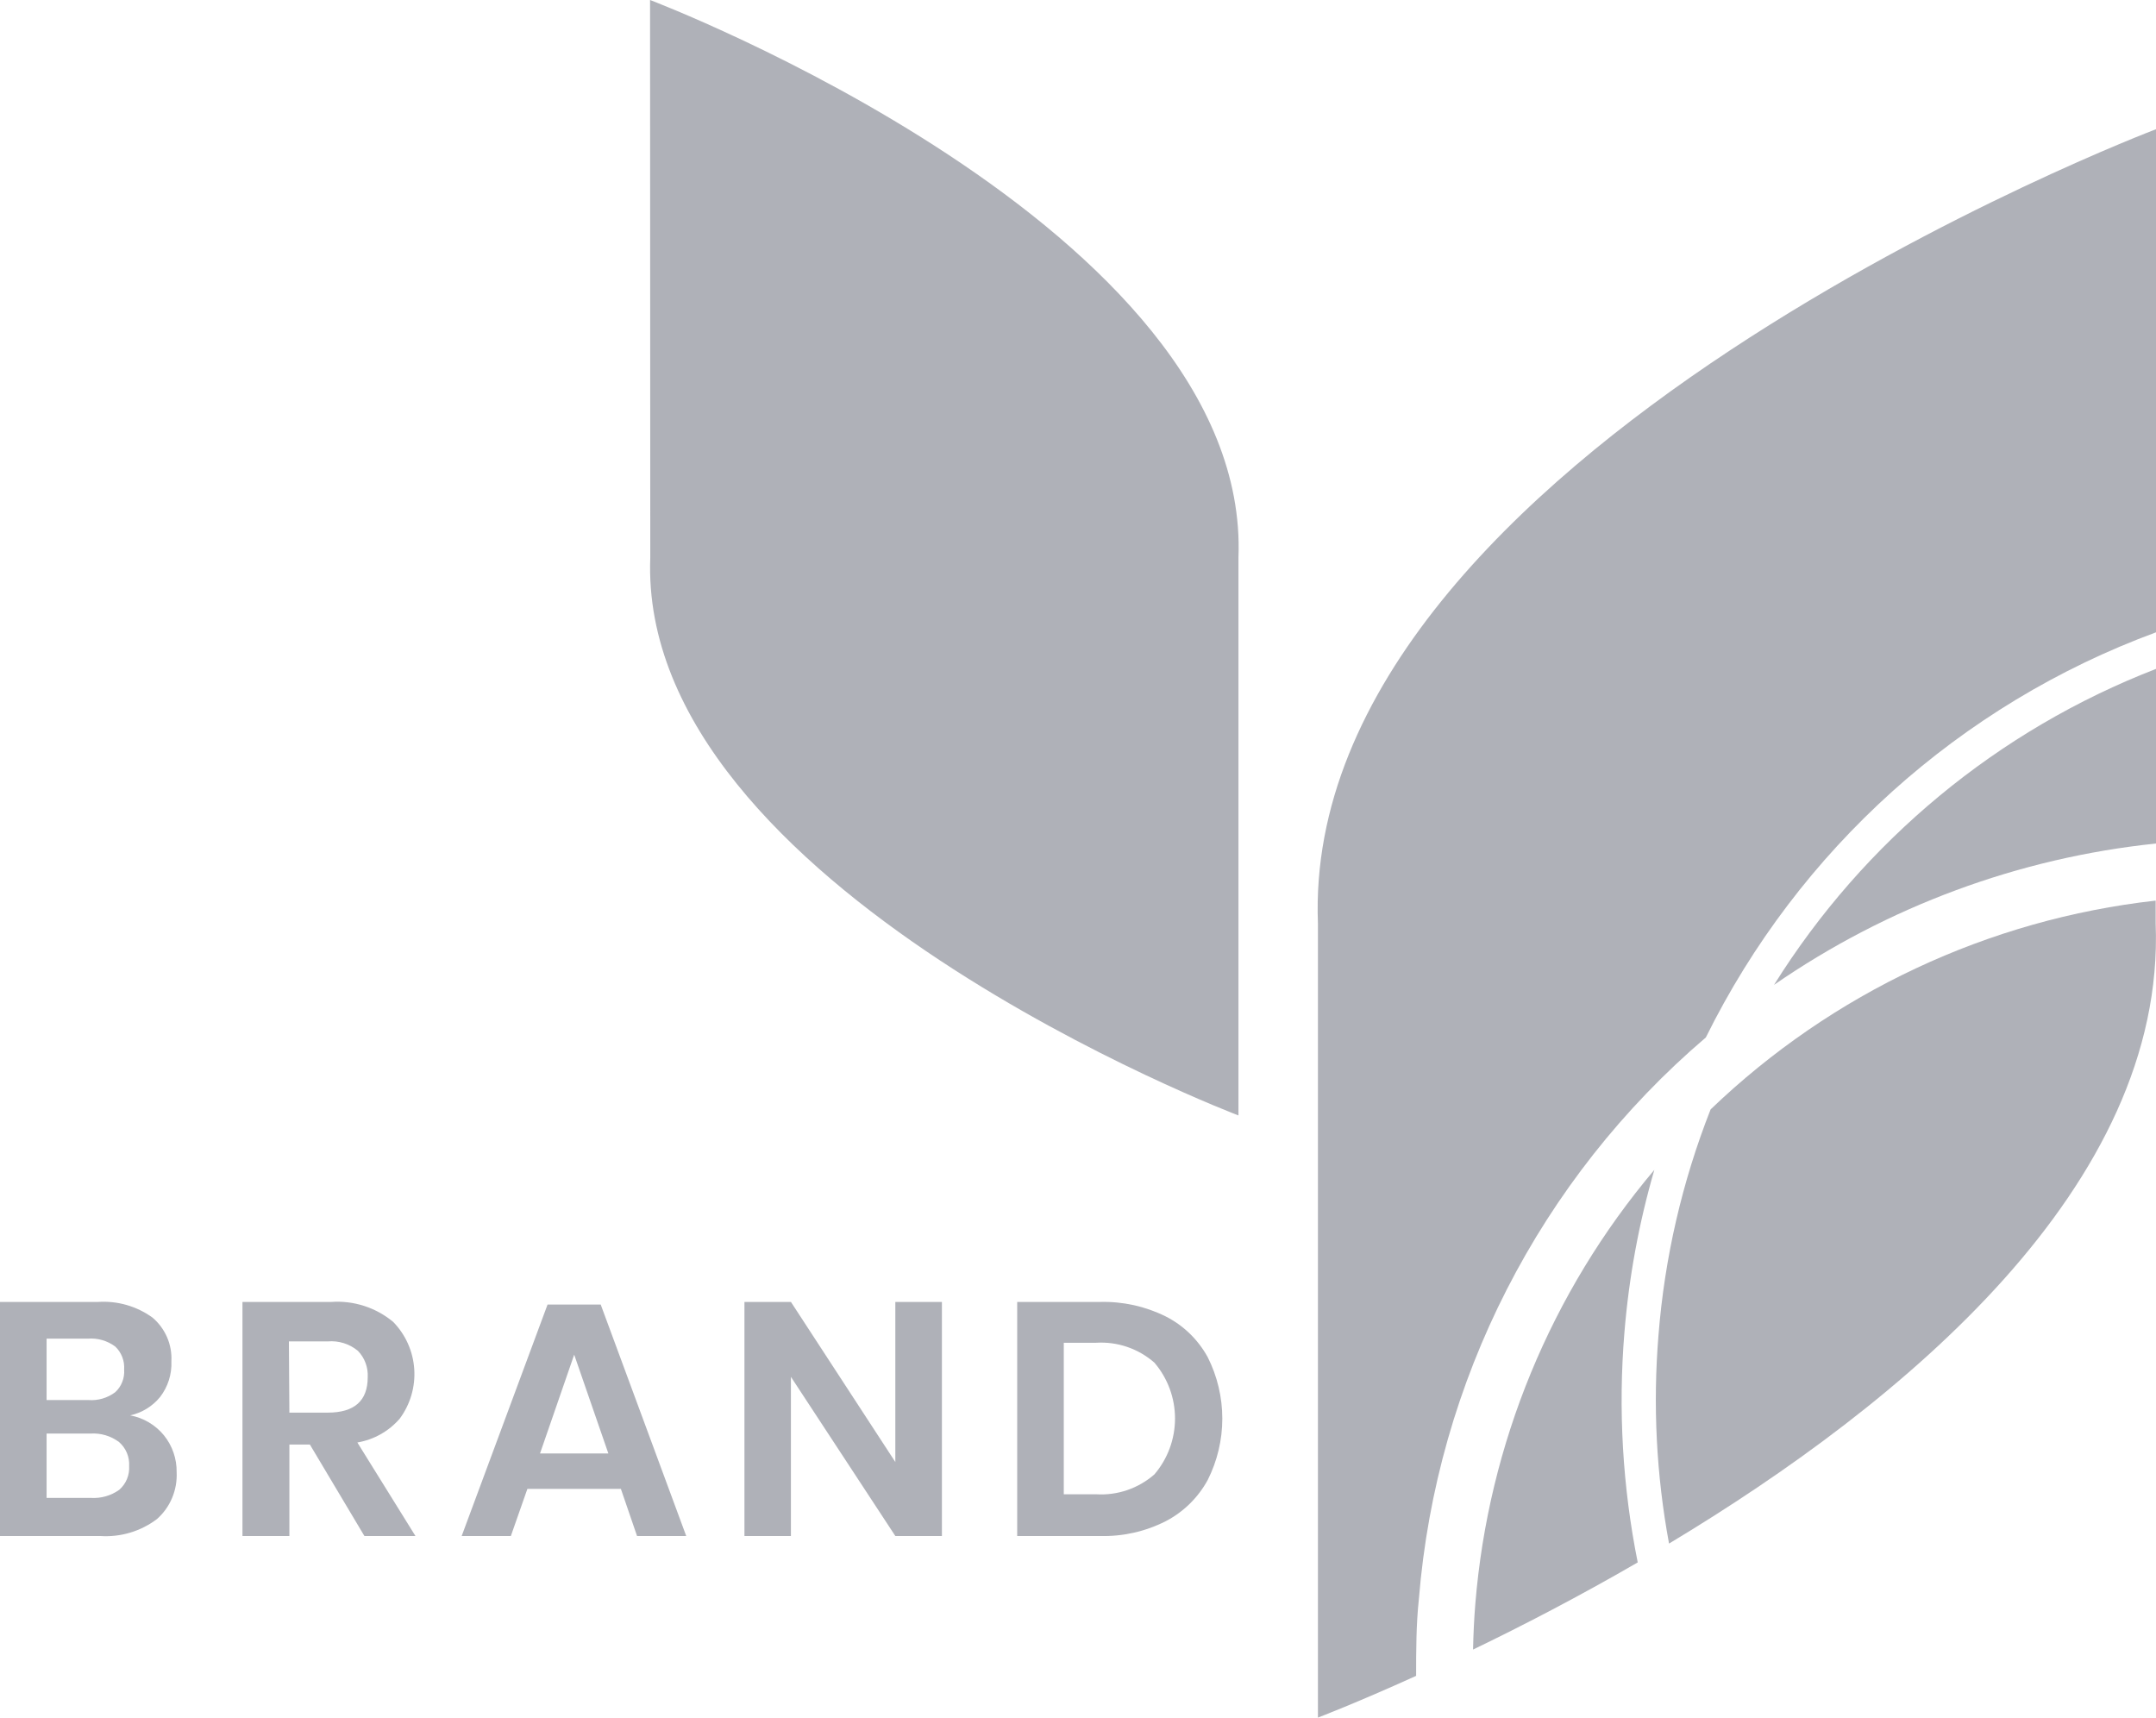
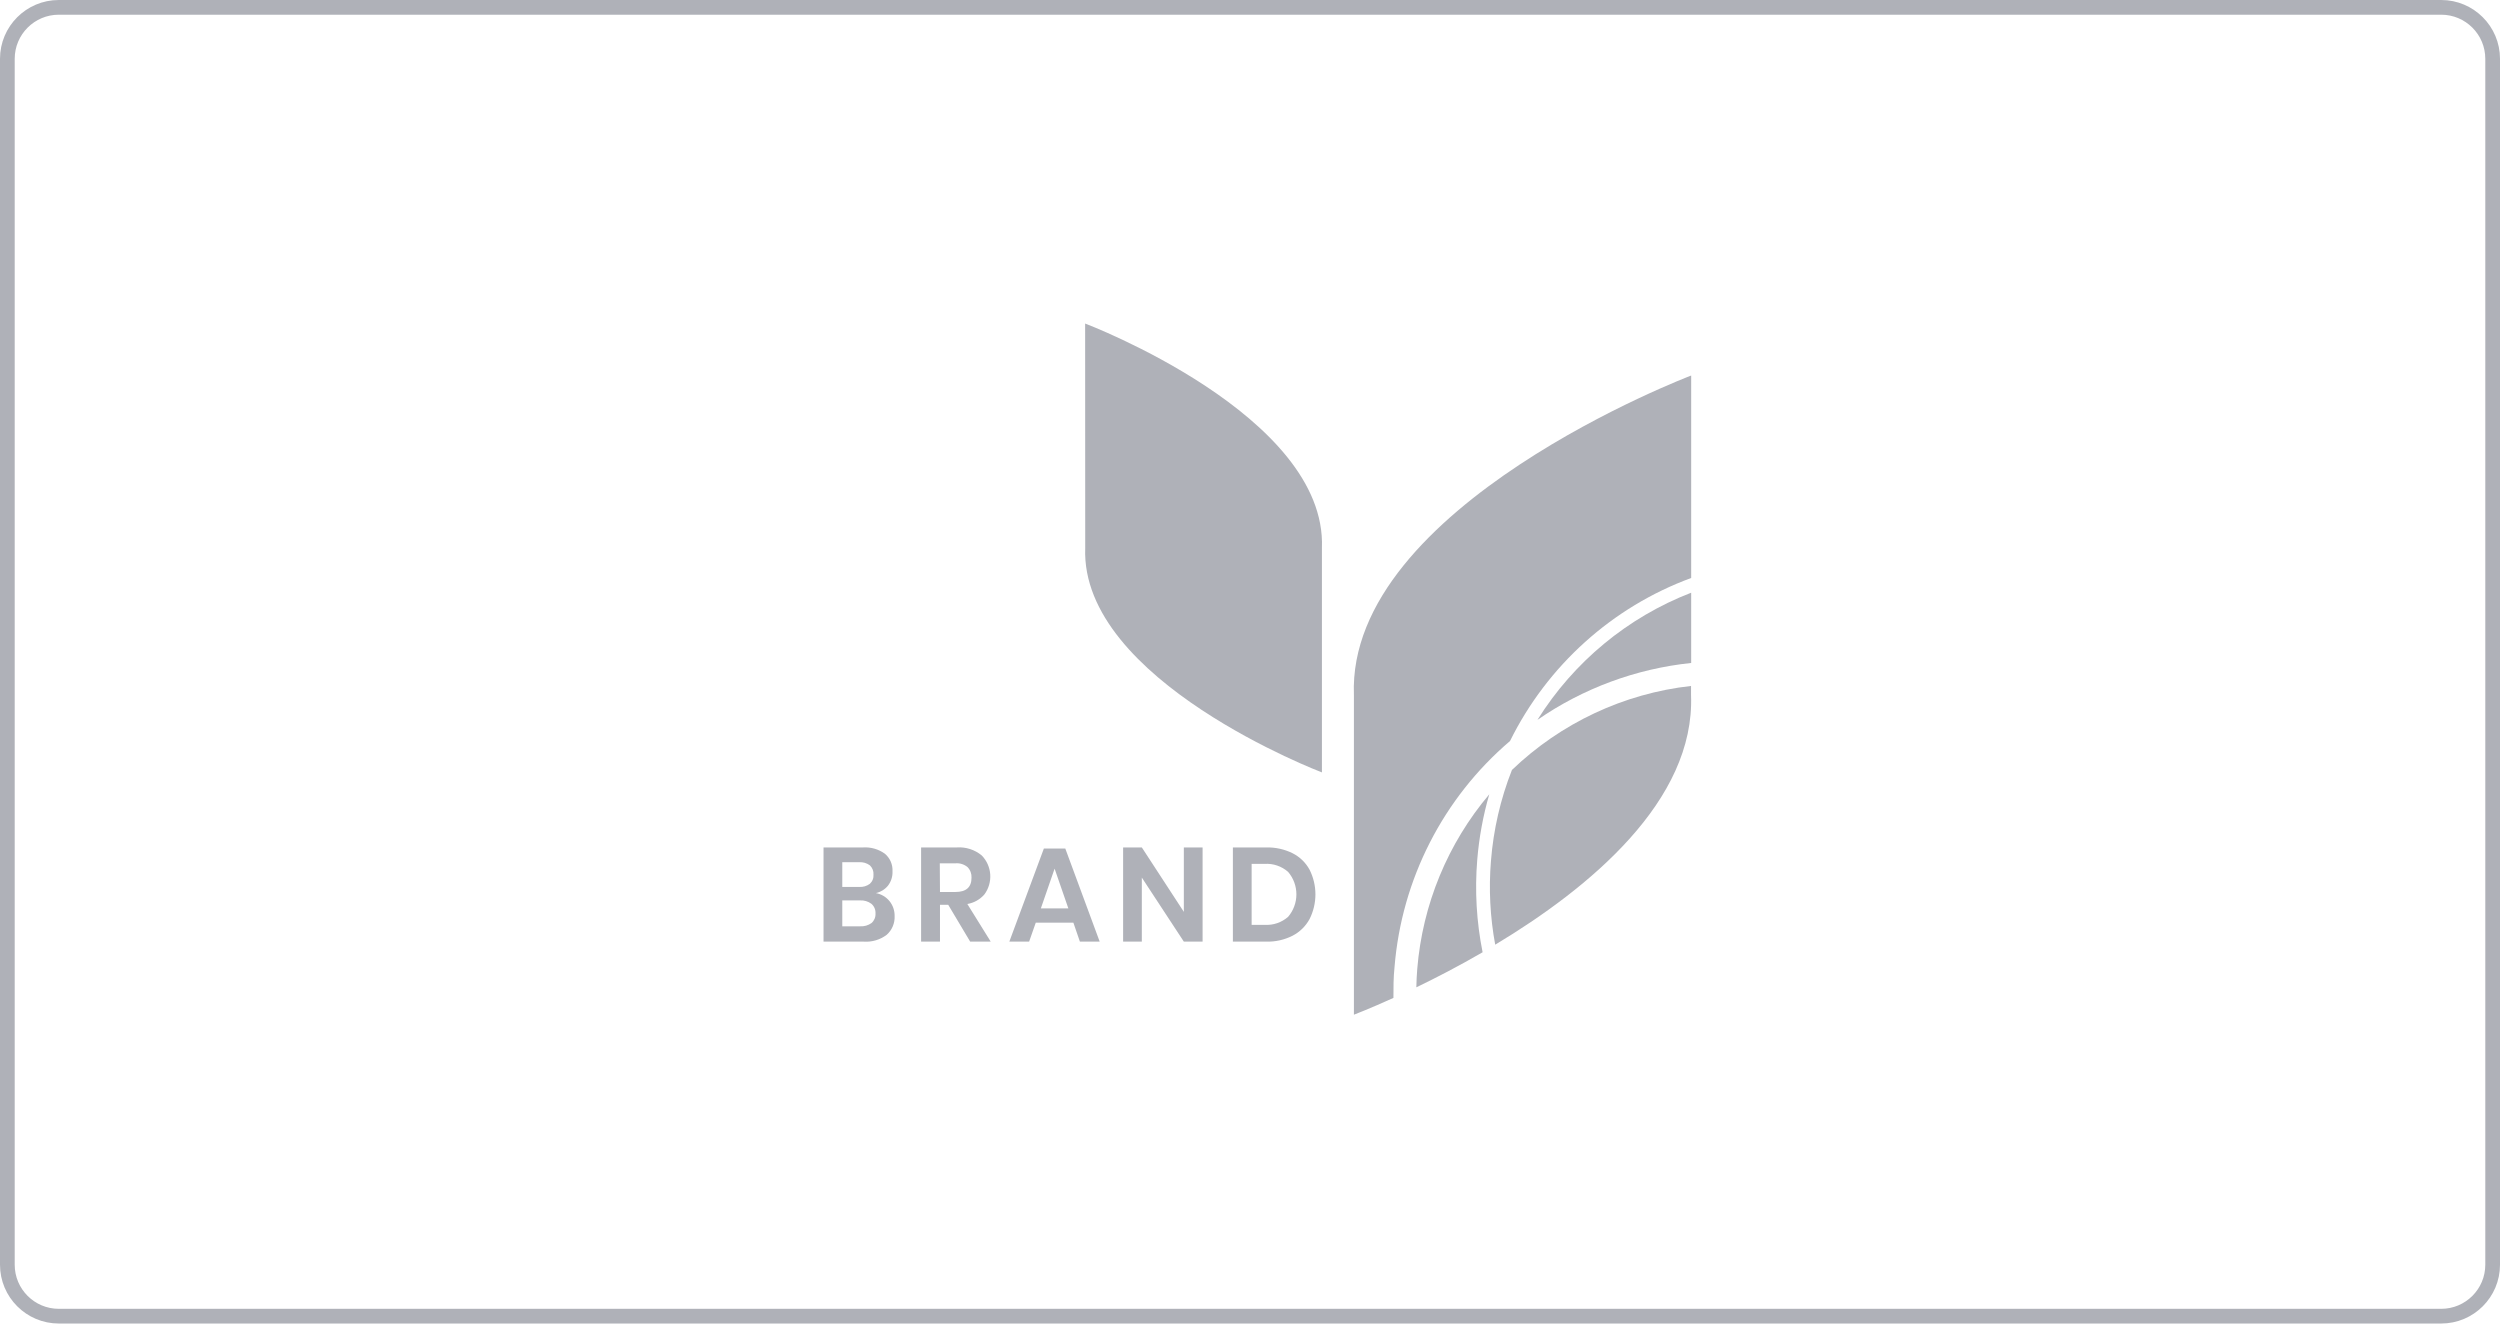
- <svg xmlns="http://www.w3.org/2000/svg" width="59" height="47" viewBox="0 0 59 47" fill="none">
-   <path d="M4.488 39.278C4.718 39.563 4.84 39.921 4.834 40.288C4.845 40.528 4.803 40.767 4.71 40.988C4.618 41.209 4.477 41.406 4.298 41.565C3.851 41.904 3.298 42.069 2.739 42.031H0V35.626H2.683C3.213 35.591 3.738 35.741 4.17 36.052C4.343 36.197 4.48 36.382 4.571 36.59C4.661 36.797 4.702 37.024 4.69 37.25C4.706 37.603 4.595 37.951 4.379 38.23C4.17 38.484 3.883 38.66 3.562 38.73C3.925 38.797 4.254 38.991 4.488 39.278ZM1.275 38.311H2.421C2.682 38.33 2.941 38.255 3.151 38.098C3.237 38.02 3.304 37.923 3.346 37.814C3.389 37.706 3.406 37.589 3.397 37.472C3.405 37.356 3.387 37.24 3.345 37.132C3.303 37.024 3.238 36.926 3.154 36.847C2.938 36.686 2.671 36.609 2.403 36.631H1.275V38.311ZM3.263 40.767C3.355 40.687 3.427 40.587 3.474 40.474C3.521 40.361 3.542 40.239 3.534 40.116C3.541 39.993 3.52 39.869 3.472 39.755C3.423 39.641 3.35 39.54 3.257 39.459C3.032 39.292 2.756 39.21 2.478 39.228H1.275V40.989H2.493C2.767 41.005 3.039 40.927 3.263 40.767Z" fill="#AFB1B8" />
-   <path d="M9.972 42.031L8.48 39.528H7.919V42.031H6.635V35.626H9.066C9.678 35.583 10.284 35.778 10.758 36.171C11.098 36.518 11.303 36.976 11.336 37.462C11.369 37.948 11.228 38.43 10.938 38.821C10.639 39.166 10.229 39.396 9.779 39.472L11.369 42.031H9.972ZM7.919 38.655H8.969C9.698 38.655 10.063 38.332 10.063 37.685C10.07 37.553 10.05 37.421 10.004 37.297C9.958 37.173 9.887 37.06 9.795 36.965C9.564 36.773 9.268 36.68 8.969 36.706H7.906L7.919 38.655Z" fill="#AFB1B8" />
-   <path d="M16.991 40.742H14.432L13.98 42.031H12.634L14.984 35.698H16.439L18.779 42.031H17.433L16.991 40.742ZM16.648 39.772L15.713 37.069L14.778 39.772H16.648Z" fill="#AFB1B8" />
-   <path d="M25.776 42.031H24.501L21.644 37.676V42.031H20.372V35.626H21.644L24.501 40.007V35.626H25.776V42.031Z" fill="#AFB1B8" />
-   <path d="M33.05 40.498C32.786 40.982 32.385 41.375 31.897 41.628C31.342 41.909 30.726 42.048 30.105 42.031H27.836V35.626H30.105C30.725 35.61 31.34 35.745 31.897 36.021C32.385 36.267 32.786 36.657 33.05 37.138C33.312 37.658 33.449 38.234 33.449 38.818C33.449 39.402 33.312 39.977 33.05 40.498ZM31.591 40.345C31.955 39.919 32.155 39.377 32.155 38.816C32.155 38.255 31.955 37.713 31.591 37.288C31.151 36.902 30.578 36.707 29.996 36.743H29.111V40.889H29.996C30.578 40.926 31.151 40.73 31.591 40.345Z" fill="#AFB1B8" />
-   <path d="M17.789 0C17.789 0 34.24 6.236 33.891 15.26V30.523C33.891 30.523 17.452 24.284 17.795 15.26L17.789 0Z" fill="#AFB1B8" />
-   <path d="M48.547 26.95C51.654 24.803 55.248 23.473 59 23.082V18.304C54.677 19.977 51.01 23.01 48.547 26.95Z" fill="#AFB1B8" />
-   <path d="M46.681 28.389C49.224 23.248 53.633 19.28 59 17.303V3.536C59 3.536 35.571 12.419 36.066 25.27V47C36.066 47 37.11 46.603 38.753 45.858C38.753 45.163 38.753 44.462 38.828 43.758C39.312 37.793 42.137 32.264 46.681 28.389Z" fill="#AFB1B8" />
-   <path d="M44.453 36.462C44.576 34.955 44.85 33.464 45.272 32.012C42.443 35.359 40.73 39.512 40.373 43.887C40.339 44.3 40.32 44.713 40.311 45.138C41.642 44.497 43.191 43.696 44.817 42.754C44.402 40.684 44.279 38.566 44.453 36.462Z" fill="#AFB1B8" />
-   <path d="M45.385 36.54C45.229 38.444 45.326 40.36 45.674 42.238C52.075 38.392 59.268 32.45 58.991 25.27V24.644C54.417 25.157 50.139 27.165 46.812 30.357C46.033 32.336 45.552 34.419 45.385 36.54Z" fill="#AFB1B8" />
+ <svg xmlns="http://www.w3.org/2000/svg" width="170" height="90" viewBox="0 0 170 90" fill="none">
+   <rect x="0.5" y="0.5" width="169" height="89" rx="3.5" stroke="#AFB1B8" />
+   <path d="M60.488 61.278C60.718 61.563 60.84 61.921 60.834 62.288C60.845 62.528 60.803 62.767 60.71 62.988C60.618 63.209 60.477 63.406 60.297 63.565C59.851 63.904 59.298 64.069 58.739 64.031H56V57.626H58.683C59.213 57.591 59.738 57.741 60.17 58.052C60.343 58.197 60.48 58.381 60.571 58.589C60.661 58.797 60.702 59.024 60.69 59.25C60.706 59.603 60.595 59.951 60.379 60.23C60.17 60.484 59.883 60.66 59.562 60.73C59.925 60.797 60.254 60.991 60.488 61.278ZM57.275 60.311H58.422C58.682 60.33 58.941 60.255 59.151 60.098C59.237 60.02 59.304 59.923 59.346 59.814C59.389 59.706 59.406 59.589 59.397 59.472C59.405 59.356 59.387 59.24 59.345 59.132C59.303 59.024 59.238 58.926 59.154 58.846C58.938 58.685 58.671 58.609 58.403 58.631H57.275V60.311ZM59.263 62.767C59.355 62.687 59.427 62.586 59.474 62.474C59.521 62.361 59.542 62.238 59.534 62.116C59.541 61.993 59.52 61.869 59.472 61.755C59.423 61.641 59.35 61.54 59.257 61.459C59.032 61.292 58.756 61.21 58.478 61.228H57.275V62.989H58.493C58.767 63.005 59.039 62.927 59.263 62.767Z" fill="#AFB1B8" />
+   <path d="M65.972 64.031L64.48 61.528H63.919V64.031H62.635V57.626H65.066C65.678 57.583 66.284 57.778 66.758 58.171C67.098 58.518 67.302 58.976 67.336 59.462C67.369 59.948 67.228 60.43 66.939 60.821C66.639 61.166 66.229 61.396 65.779 61.472L67.369 64.031H65.972ZM63.919 60.655H64.969C65.698 60.655 66.063 60.332 66.063 59.685C66.07 59.553 66.05 59.421 66.004 59.297C65.958 59.173 65.887 59.06 65.795 58.965C65.564 58.773 65.268 58.68 64.969 58.706H63.906L63.919 60.655Z" fill="#AFB1B8" />
+   <path d="M72.99 62.742H70.432L69.98 64.031H68.634L70.984 57.698H72.439L74.779 64.031H73.433L72.99 62.742ZM72.648 61.772L71.713 59.069L70.778 61.772H72.648Z" fill="#AFB1B8" />
+   <path d="M81.776 64.031H80.501L77.644 59.676V64.031H76.372V57.626H77.644L80.501 62.007V57.626H81.776V64.031Z" fill="#AFB1B8" />
+   <path d="M89.05 62.498C88.786 62.982 88.385 63.375 87.897 63.628C87.342 63.909 86.726 64.048 86.105 64.031H83.836V57.626H86.105C86.725 57.61 87.34 57.745 87.897 58.021C88.385 58.267 88.787 58.657 89.05 59.138C89.312 59.658 89.449 60.234 89.449 60.818C89.449 61.402 89.312 61.977 89.05 62.498ZM87.591 62.345C87.955 61.919 88.155 61.377 88.155 60.816C88.155 60.255 87.955 59.713 87.591 59.288C87.151 58.902 86.578 58.707 85.996 58.743H85.111V62.889H85.996C86.578 62.926 87.151 62.73 87.591 62.345Z" fill="#AFB1B8" />
+   <path d="M73.789 22C73.789 22 90.24 28.236 89.891 37.26V52.523C89.891 52.523 73.452 46.284 73.795 37.26L73.789 22Z" fill="#AFB1B8" />
+   <path d="M104.547 48.95C107.654 46.803 111.248 45.473 115 45.082V40.304C110.677 41.977 107.01 45.01 104.547 48.95Z" fill="#AFB1B8" />
+   <path d="M102.681 50.389C105.224 45.248 109.633 41.28 115 39.303V25.536C115 25.536 91.571 34.419 92.066 47.269V69C92.066 69 93.11 68.603 94.753 67.858C94.753 67.163 94.753 66.462 94.828 65.758C95.312 59.792 98.137 54.264 102.681 50.389Z" fill="#AFB1B8" />
+   <path d="M100.453 58.462C100.576 56.955 100.85 55.464 101.272 54.012C98.443 57.359 96.73 61.512 96.373 65.887C96.339 66.3 96.32 66.713 96.311 67.138C97.642 66.497 99.191 65.696 100.817 64.754C100.402 62.684 100.279 60.566 100.453 58.462Z" fill="#AFB1B8" />
+   <path d="M101.385 58.54C101.229 60.444 101.326 62.36 101.674 64.238C108.076 60.392 115.268 54.45 114.991 47.269V46.644C110.417 47.157 106.139 49.165 102.812 52.357C102.033 54.335 101.552 56.419 101.385 58.54Z" fill="#AFB1B8" />
</svg>
